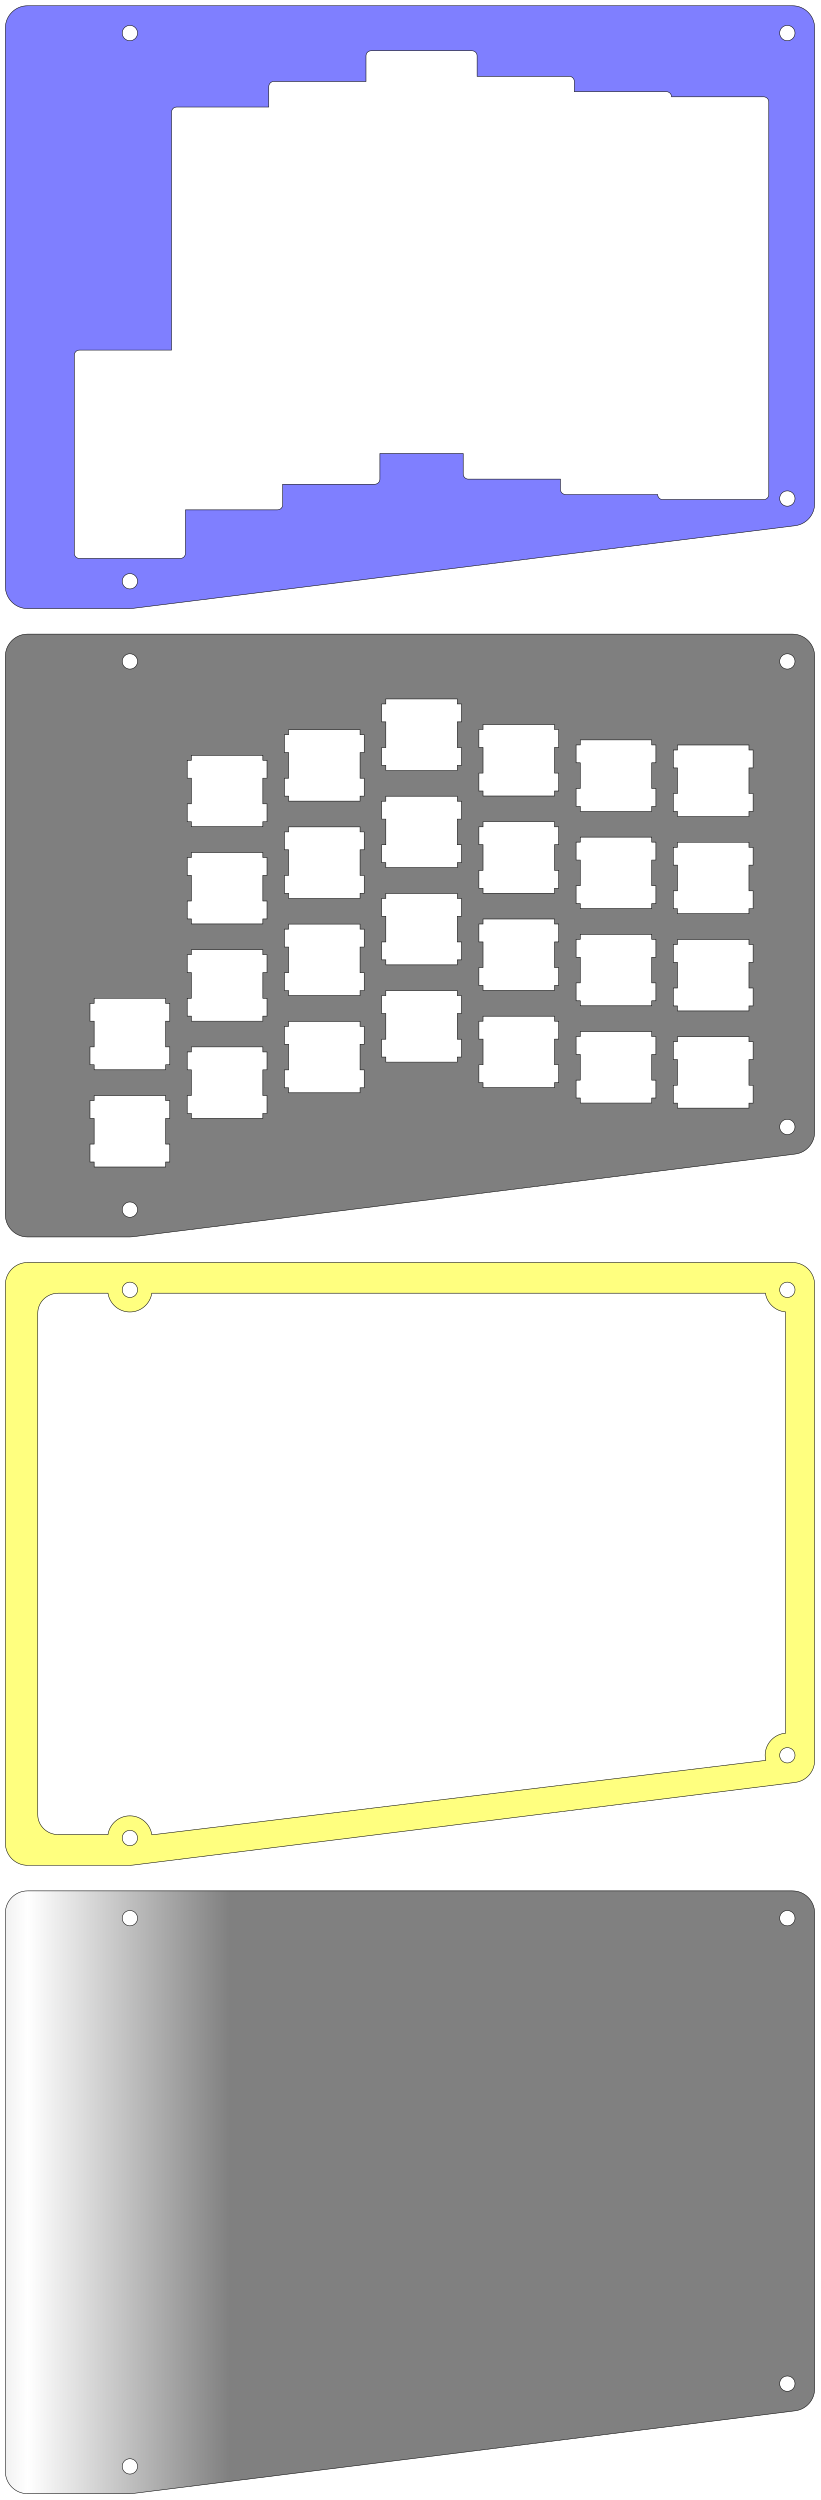
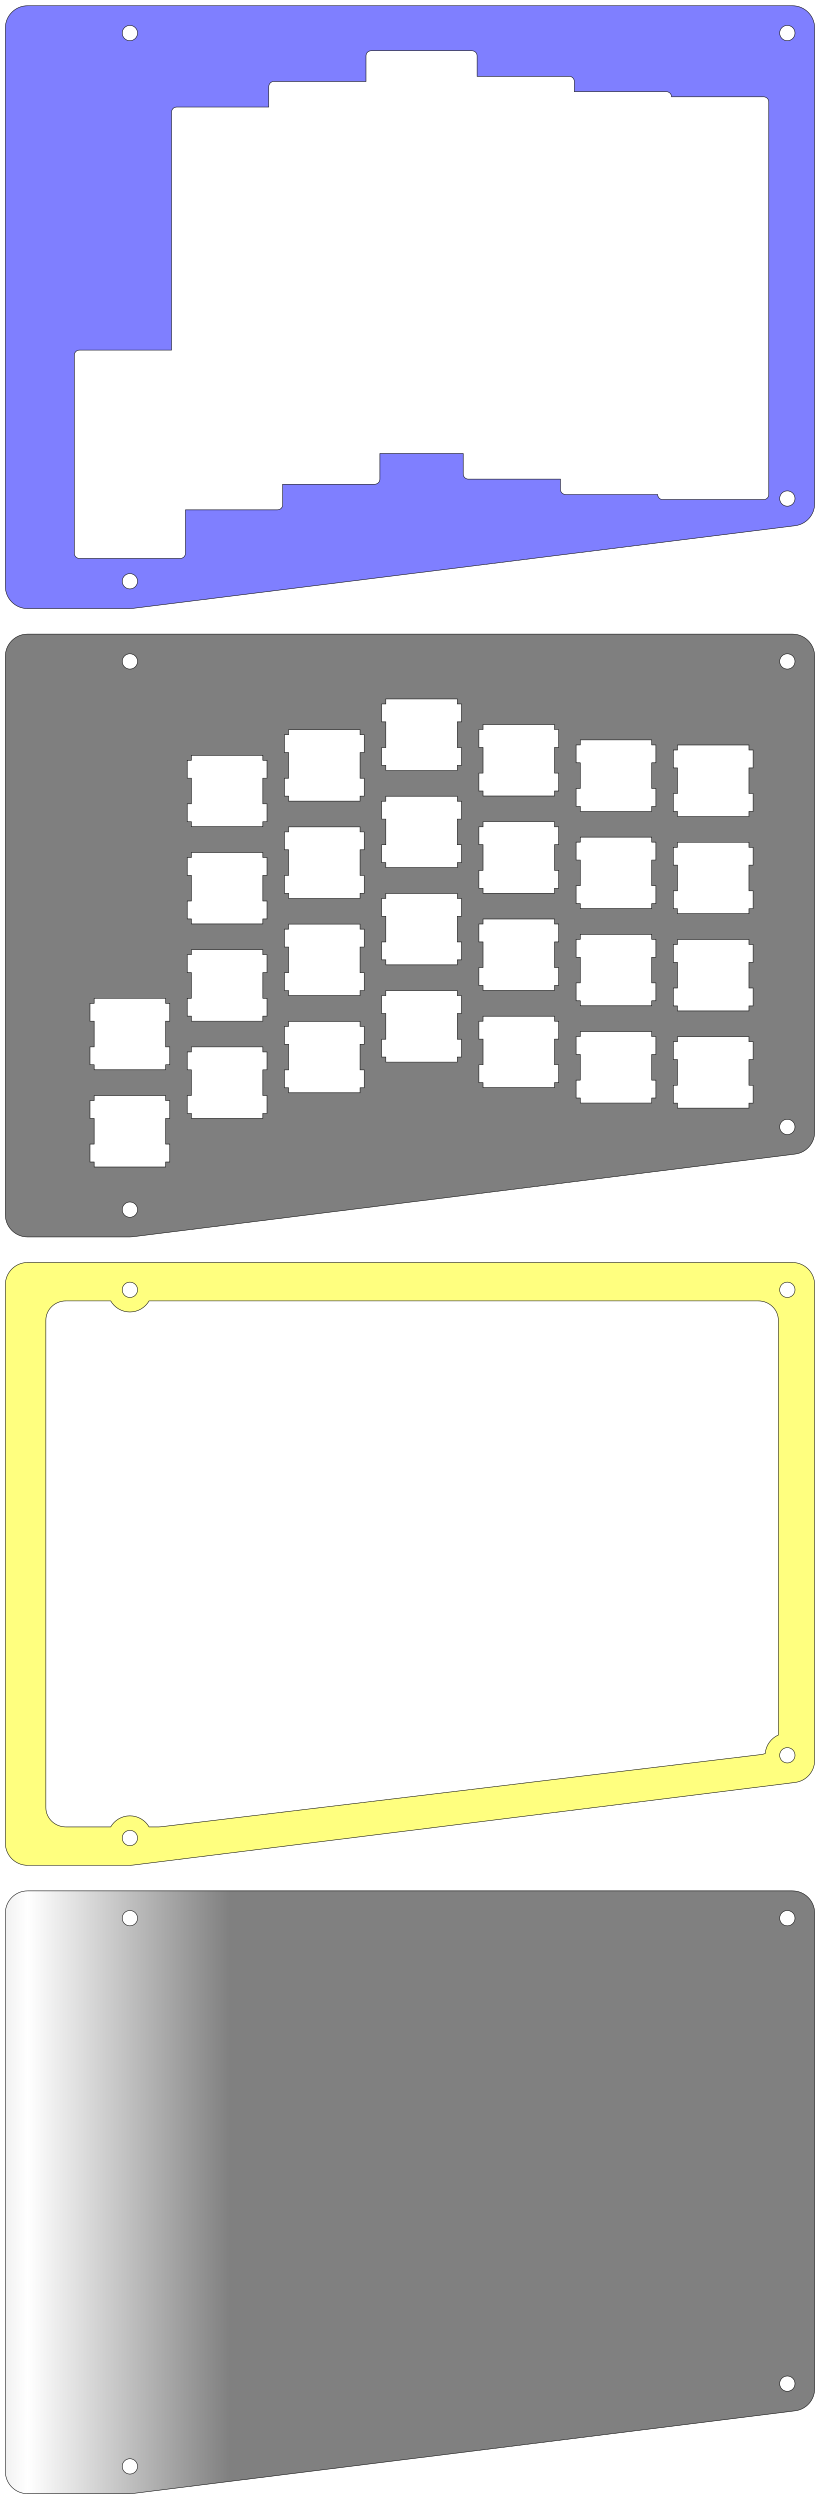
<svg xmlns="http://www.w3.org/2000/svg" height="1845.594" stroke-opacity="1" viewBox="0 0 606 1846" font-size="1" width="605.676" stroke="rgb(0,0,0)" version="1.1">
  <defs />
  <defs>
    <linearGradient x2="39.538" y1="0" gradientUnits="userSpaceOnUse" spreadMethod="pad" gradientTransform="matrix(3.7795,-0,0,-3.7795,20.3464,1727.666)" id="gradient0" y2="0" x1="-39.538">
      <stop stop-opacity="1" offset="0" stop-color="rgb(128,128,128)" />
      <stop stop-opacity="1" offset="0.5" stop-color="rgb(255,255,255)" />
      <stop stop-opacity="1" offset="1" stop-color="rgb(128,128,128)" />
    </linearGradient>
  </defs>
  <g stroke-linejoin="miter" stroke-opacity="1.0" fill-opacity="1" stroke="rgb(0,0,0)" stroke-width="0.378" fill="url(#gradient0)" stroke-linecap="butt" stroke-miterlimit="10.0">
    <path d="M 3.969,1412.762 c 0,-9.045 7.333,-16.378 16.378 -16.378c 188.327,-0 376.655,-0 564.983 -0c 9.045,-0 16.378,7.333 16.378 16.378c 0,117.128 0,234.255 0 351.383c 0,8.261 -6.152,15.228 -14.349 16.252c -163.131,20.367 -326.261,40.735 -489.392 61.102c -0.673,0.084 -1.351,0.126 -2.029 0.126c -25.197,-0 -50.394,-0 -75.591 -0c -9.045,-0 -16.378,-7.333 -16.378 -16.378c 0,-137.495 0,-274.99 0 -412.485ZM 90.268,1416.542 c 0,3.131 2.538,5.669 5.669 5.669c 3.131,-0 5.669,-2.538 5.669 -5.669c 0,-3.131 -2.538,-5.669 -5.669 -5.669c -3.131,-0 -5.669,2.538 -5.669 5.669ZM 90.268,1821.468 c 0,3.131 2.538,5.669 5.669 5.669c 3.131,-0 5.669,-2.538 5.669 -5.669c 0,-3.131 -2.538,-5.669 -5.669 -5.669c -3.131,-0 -5.669,2.538 -5.669 5.669ZM 575.88,1416.542 c 0,3.131 2.538,5.669 5.669 5.669c 3.131,-0 5.669,-2.538 5.669 -5.669c 0,-3.131 -2.538,-5.669 -5.669 -5.669c -3.131,-0 -5.669,2.538 -5.669 5.669ZM 575.88,1760.365 c 0,3.131 2.538,5.669 5.669 5.669c 3.131,-0 5.669,-2.538 5.669 -5.669c 0,-3.131 -2.538,-5.669 -5.669 -5.669c -3.131,-0 -5.669,2.538 -5.669 5.669Z" />
  </g>
  <g stroke-linejoin="miter" stroke-opacity="1.0" fill-opacity="0.5" stroke="rgb(0,0,0)" stroke-width="0.378" fill="rgb(255,255,0)" stroke-linecap="butt" stroke-miterlimit="10.0">
-     <path d="M 3.969,948.624 c 0,-9.045 7.333,-16.378 16.378 -16.378c 188.327,-0 376.655,-0 564.983 -0c 9.045,-0 16.378,7.333 16.378 16.378c 0,117.128 0,234.255 0 351.383c 0,8.261 -6.152,15.228 -14.349 16.252c -163.131,20.367 -326.261,40.735 -489.392 61.102c -0.673,0.084 -1.351,0.126 -2.029 0.126c -25.197,-0 -50.394,-0 -75.591 -0c -9.045,-0 -16.378,-7.333 -16.378 -16.378c 0,-137.495 0,-274.99 0 -412.485ZM 27.888,969.632 c 0,123.489 0,246.978 0 370.467c 0,8.124 6.776,14.71 15.135 14.71c 12.243,-0 24.485,-0 36.728 -0c 1.212,-7.849 7.997,-13.858 16.185 -13.858c 8.188,-0 14.973,6.009 16.185 13.858c 0.252,-0 0.504,-0 0.756 -0c 0.627,-0 1.253,-0.038 1.875 -0.113c 150.284,-18.236 300.568,-36.472 450.852 -54.708c -0.284,-1.208 -0.434,-2.467 -0.434 -3.762c 0,-8.616 6.652,-15.677 15.101 -16.329c 0,-103.422 0,-206.844 0 -310.265c 0,-0.303 -0.009,-0.604 -0.028 -0.903c -7.595,-0.599 -13.732,-6.378 -14.88 -13.805c -0.076,-0.001 -0.151,-0.002 -0.227 -0.002c -151.005,-0 -302.01,-0 -453.015 -0c -1.212,7.849 -7.997,13.858 -16.185 13.858c -8.188,-0 -14.973,-6.009 -16.185 -13.858c -12.243,-0 -24.485,-0 -36.728 -0c -8.359,-0 -15.135,6.586 -15.135 14.71ZM 90.268,952.403 c 0,3.131 2.538,5.669 5.669 5.669c 3.131,-0 5.669,-2.538 5.669 -5.669c 0,-3.131 -2.538,-5.669 -5.669 -5.669c -3.131,-0 -5.669,2.538 -5.669 5.669ZM 90.268,1357.329 c 0,3.131 2.538,5.669 5.669 5.669c 3.131,-0 5.669,-2.538 5.669 -5.669c 0,-3.131 -2.538,-5.669 -5.669 -5.669c -3.131,-0 -5.669,2.538 -5.669 5.669ZM 575.88,952.403 c 0,3.131 2.538,5.669 5.669 5.669c 3.131,-0 5.669,-2.538 5.669 -5.669c 0,-3.131 -2.538,-5.669 -5.669 -5.669c -3.131,-0 -5.669,2.538 -5.669 5.669ZM 575.88,1296.227 c 0,3.131 2.538,5.669 5.669 5.669c 3.131,-0 5.669,-2.538 5.669 -5.669c 0,-3.131 -2.538,-5.669 -5.669 -5.669c -3.131,-0 -5.669,2.538 -5.669 5.669Z" />
+     <path d="M 3.969,948.624 c 0,-9.045 7.333,-16.378 16.378 -16.378c 188.327,-0 376.655,-0 564.983 -0c 9.045,-0 16.378,7.333 16.378 16.378c 0,117.128 0,234.255 0 351.383c 0,8.261 -6.152,15.228 -14.349 16.252c -163.131,20.367 -326.261,40.735 -489.392 61.102c -0.673,0.084 -1.351,0.126 -2.029 0.126c -25.197,-0 -50.394,-0 -75.591 -0c -9.045,-0 -16.378,-7.333 -16.378 -16.378c 0,-137.495 0,-274.99 0 -412.485ZM 33.868,974.885 c 0,119.988 0,239.975 0 359.963c 0,7.894 6.637,14.293 14.825 14.293c 11.019,-0 22.038,-0 33.057 -0c 2.832,-4.895 8.125,-8.189 14.187 -8.189c 6.062,-0 11.355,3.294 14.187 8.189c 2.33,-0 4.66,-0 6.99 -0c 0.614,-0 1.227,-0.037 1.837 -0.11c 147.659,-17.774 295.317,-35.548 442.975 -53.322c 1.147,-0.138 2.251,-0.4 3.296 -0.771c 0.477,-6.126 4.326,-11.307 9.692 -13.688c 0,-102.121 0,-204.243 0 -306.364c 0,-7.894 -6.637,-14.293 -14.825 -14.293c -149.988,-0 -299.977,-0 -449.966 -0c -2.832,4.895 -8.125,8.189 -14.187 8.189c -6.062,-0 -11.355,-3.294 -14.187 -8.189c -11.019,-0 -22.038,-0 -33.057 -0c -8.187,-0 -14.825,6.399 -14.825 14.293ZM 90.268,952.403 c 0,3.131 2.538,5.669 5.669 5.669c 3.131,-0 5.669,-2.538 5.669 -5.669c 0,-3.131 -2.538,-5.669 -5.669 -5.669c -3.131,-0 -5.669,2.538 -5.669 5.669ZM 90.268,1357.329 c 0,3.131 2.538,5.669 5.669 5.669c 3.131,-0 5.669,-2.538 5.669 -5.669c 0,-3.131 -2.538,-5.669 -5.669 -5.669c -3.131,-0 -5.669,2.538 -5.669 5.669ZM 575.88,952.403 c 0,3.131 2.538,5.669 5.669 5.669c 3.131,-0 5.669,-2.538 5.669 -5.669c 0,-3.131 -2.538,-5.669 -5.669 -5.669c -3.131,-0 -5.669,2.538 -5.669 5.669ZM 575.88,1296.227 c 0,3.131 2.538,5.669 5.669 5.669c 3.131,-0 5.669,-2.538 5.669 -5.669c 0,-3.131 -2.538,-5.669 -5.669 -5.669c -3.131,-0 -5.669,2.538 -5.669 5.669Z" />
  </g>
  <g stroke-linejoin="miter" stroke-opacity="1.0" fill-opacity="0.5" stroke="rgb(0,0,0)" stroke-width="0.378" fill="rgb(0,0,0)" stroke-linecap="butt" stroke-miterlimit="10.0">
    <path d="M 3.969,484.485 c 0,-9.045 7.333,-16.378 16.378 -16.378c 188.327,-0 376.655,-0 564.983 -0c 9.045,-0 16.378,7.333 16.378 16.378c 0,117.128 0,234.255 0 351.383c 0,8.261 -6.152,15.228 -14.349 16.252c -163.131,20.367 -326.261,40.735 -489.392 61.102c -0.673,0.084 -1.351,0.126 -2.029 0.126c -25.197,-0 -50.394,-0 -75.591 -0c -9.045,-0 -16.378,-7.333 -16.378 -16.378c 0,-137.495 0,-274.99 0 -412.485ZM 66.465,740.789 c 0,4.41 0,8.819 0 13.229c 1.024,-0 2.048,-0 3.072 -0c 0,6.311 0,12.621 0 18.931c -1.024,-0 -2.048,-0 -3.072 -0c 0,4.41 0,8.819 0 13.229c 1.024,-0 2.048,-0 3.072 -0c 0,1.235 0,2.47 0 3.706c 17.6,-0 35.2,-0 52.8 -0c 0,-1.235 0,-2.47 0 -3.706c 1.024,-0 2.048,-0 3.072 -0c 0,-4.41 0,-8.819 0 -13.229c -1.024,-0 -2.048,-0 -3.072 -0c 0,-6.31 0,-12.621 0 -18.931c 1.024,-0 2.048,-0 3.072 -0c 0,-4.41 0,-8.819 0 -13.229c -1.024,-0 -2.048,-0 -3.072 -0c 0,-1.235 0,-2.47 0 -3.706c -17.6,-0 -35.2,-0 -52.8 -0c 0,1.235 0,2.47 0 3.706c -1.024,-0 -2.048,-0 -3.072 0ZM 66.465,812.6 c 0,4.41 0,8.819 0 13.229c 1.024,-0 2.048,-0 3.072 -0c 0,6.31 0,12.621 0 18.931c -1.024,-0 -2.048,-0 -3.072 -0c 0,4.41 0,8.819 0 13.229c 1.024,-0 2.048,-0 3.072 -0c 0,1.235 0,2.47 0 3.706c 17.6,-0 35.2,-0 52.8 -0c 0,-1.235 0,-2.47 0 -3.706c 1.024,-0 2.048,-0 3.072 -0c 0,-4.41 0,-8.819 0 -13.229c -1.024,-0 -2.048,-0 -3.072 -0c 0,-6.311 0,-12.621 0 -18.931c 1.024,-0 2.048,-0 3.072 -0c 0,-4.41 0,-8.819 0 -13.229c -1.024,-0 -2.048,-0 -3.072 -0c 0,-1.235 0,-2.47 0 -3.706c -17.6,-0 -35.2,-0 -52.8 -0c 0,1.235 0,2.47 0 3.706c -1.024,-0 -2.048,-0 -3.072 -0ZM 90.268,488.264 c 0,3.131 2.538,5.669 5.669 5.669c 3.131,-0 5.669,-2.538 5.669 -5.669c 0,-3.131 -2.538,-5.669 -5.669 -5.669c -3.131,-0 -5.669,2.538 -5.669 5.669ZM 90.268,893.191 c 0,3.131 2.538,5.669 5.669 5.669c 3.131,-0 5.669,-2.538 5.669 -5.669c 0,-3.131 -2.538,-5.669 -5.669 -5.669c -3.131,-0 -5.669,2.538 -5.669 5.669ZM 138.276,561.261 c 0,4.41 0,8.819 0 13.229c 1.024,-0 2.048,-0 3.072 -0c 0,6.31 0,12.621 0 18.931c -1.024,-0 -2.048,-0 -3.072 -0c 0,4.41 0,8.819 0 13.229c 1.024,-0 2.048,-0 3.072 -0c 0,1.235 0,2.47 0 3.706c 17.6,-0 35.2,-0 52.8 -0c 0,-1.235 0,-2.47 0 -3.706c 1.024,-0 2.048,-0 3.072 -0c 0,-4.41 0,-8.819 0 -13.229c -1.024,-0 -2.048,-0 -3.072 -0c 0,-6.31 0,-12.621 0 -18.931c 1.024,-0 2.048,-0 3.072 -0c 0,-4.41 0,-8.819 0 -13.229c -1.024,-0 -2.048,-0 -3.072 -0c 0,-1.235 0,-2.47 0 -3.706c -17.6,-0 -35.2,-0 -52.8 -0c 0,1.235 0,2.47 0 3.706c -1.024,-0 -2.048,-0 -3.072 -0ZM 138.276,633.073 c 0,4.41 0,8.819 0 13.229c 1.024,-0 2.048,-0 3.072 -0c 0,6.311 0,12.621 0 18.931c -1.024,-0 -2.048,-0 -3.072 -0c 0,4.41 0,8.819 0 13.229c 1.024,-0 2.048,-0 3.072 -0c 0,1.235 0,2.47 0 3.706c 17.6,-0 35.2,-0 52.8 -0c 0,-1.235 0,-2.47 0 -3.706c 1.024,-0 2.048,-0 3.072 -0c 0,-4.41 0,-8.819 0 -13.229c -1.024,-0 -2.048,-0 -3.072 -0c 0,-6.311 0,-12.621 0 -18.931c 1.024,-0 2.048,-0 3.072 -0c 0,-4.41 0,-8.819 0 -13.229c -1.024,-0 -2.048,-0 -3.072 -0c 0,-1.235 0,-2.47 0 -3.706c -17.6,-0 -35.2,-0 -52.8 -0c 0,1.235 0,2.47 0 3.706c -1.024,-0 -2.048,-0 -3.072 -0ZM 138.276,704.884 c 0,4.41 0,8.819 0 13.229c 1.024,-0 2.048,-0 3.072 -0c 0,6.31 0,12.621 0 18.931c -1.024,-0 -2.048,-0 -3.072 -0c 0,4.41 0,8.819 0 13.229c 1.024,-0 2.048,-0 3.072 -0c 0,1.235 0,2.47 0 3.706c 17.6,-0 35.2,-0 52.8 -0c 0,-1.235 0,-2.47 0 -3.706c 1.024,-0 2.048,-0 3.072 -0c 0,-4.41 0,-8.819 0 -13.229c -1.024,-0 -2.048,-0 -3.072 -0c 0,-6.31 0,-12.621 0 -18.931c 1.024,-0 2.048,-0 3.072 -0c 0,-4.41 0,-8.819 0 -13.229c -1.024,-0 -2.048,-0 -3.072 -0c 0,-1.235 0,-2.47 0 -3.706c -17.6,-0 -35.2,-0 -52.8 -0c 0,1.235 0,2.47 0 3.706c -1.024,-0 -2.048,-0 -3.072 -0ZM 138.276,776.695 c 0,4.41 0,8.819 0 13.229c 1.024,-0 2.048,-0 3.072 -0c 0,6.311 0,12.621 0 18.931c -1.024,-0 -2.048,-0 -3.072 -0c 0,4.41 0,8.819 0 13.229c 1.024,-0 2.048,-0 3.072 -0c 0,1.235 0,2.47 0 3.706c 17.6,-0 35.2,-0 52.8 -0c 0,-1.235 0,-2.47 0 -3.706c 1.024,-0 2.048,-0 3.072 -0c 0,-4.41 0,-8.819 0 -13.229c -1.024,-0 -2.048,-0 -3.072 -0c 0,-6.311 0,-12.621 0 -18.931c 1.024,-0 2.048,-0 3.072 -0c 0,-4.41 0,-8.819 0 -13.229c -1.024,-0 -2.048,-0 -3.072 -0c 0,-1.235 0,-2.47 0 -3.706c -17.6,-0 -35.2,-0 -52.8 -0c 0,1.235 0,2.47 0 3.706c -1.024,-0 -2.048,-0 -3.072 0ZM 210.087,542.364 c 0,4.41 0,8.819 0 13.229c 1.024,-0 2.048,-0 3.072 -0c 0,6.31 0,12.621 0 18.931c -1.024,-0 -2.048,-0 -3.072 -0c 0,4.41 0,8.819 0 13.229c 1.024,-0 2.048,-0 3.072 -0c 0,1.235 0,2.47 0 3.706c 17.6,-0 35.2,-0 52.8 -0c 0,-1.235 0,-2.47 0 -3.706c 1.024,-0 2.048,-0 3.072 -0c 0,-4.41 0,-8.819 0 -13.229c -1.024,-0 -2.048,-0 -3.072 -0c 0,-6.31 0,-12.621 0 -18.931c 1.024,-0 2.048,-0 3.072 -0c 0,-4.41 0,-8.819 0 -13.229c -1.024,-0 -2.048,-0 -3.072 -0c 0,-1.235 0,-2.47 0 -3.706c -17.6,-0 -35.2,-0 -52.8 -0c 0,1.235 0,2.47 0 3.706c -1.024,-0 -2.048,-0 -3.072 -0ZM 210.087,614.175 c 0,4.41 0,8.819 0 13.229c 1.024,-0 2.048,-0 3.072 -0c 0,6.31 0,12.621 0 18.931c -1.024,-0 -2.048,-0 -3.072 -0c 0,4.41 0,8.819 0 13.229c 1.024,-0 2.048,-0 3.072 -0c 0,1.235 0,2.47 0 3.706c 17.6,-0 35.2,-0 52.8 -0c 0,-1.235 0,-2.47 0 -3.706c 1.024,-0 2.048,-0 3.072 -0c 0,-4.41 0,-8.819 0 -13.229c -1.024,-0 -2.048,-0 -3.072 -0c 0,-6.311 0,-12.621 0 -18.931c 1.024,-0 2.048,-0 3.072 -0c 0,-4.41 0,-8.819 0 -13.229c -1.024,-0 -2.048,-0 -3.072 -0c 0,-1.235 0,-2.47 0 -3.706c -17.6,-0 -35.2,-0 -52.8 -0c 0,1.235 0,2.47 0 3.706c -1.024,-0 -2.048,-0 -3.072 -0ZM 210.087,685.986 c 0,4.41 0,8.819 0 13.229c 1.024,-0 2.048,-0 3.072 -0c 0,6.311 0,12.621 0 18.931c -1.024,-0 -2.048,-0 -3.072 -0c 0,4.41 0,8.819 0 13.229c 1.024,-0 2.048,-0 3.072 -0c 0,1.235 0,2.47 0 3.706c 17.6,-0 35.2,-0 52.8 -0c 0,-1.235 0,-2.47 0 -3.706c 1.024,-0 2.048,-0 3.072 -0c 0,-4.41 0,-8.819 0 -13.229c -1.024,-0 -2.048,-0 -3.072 -0c 0,-6.31 0,-12.621 0 -18.931c 1.024,-0 2.048,-0 3.072 -0c 0,-4.41 0,-8.819 0 -13.229c -1.024,-0 -2.048,-0 -3.072 -0c 0,-1.235 0,-2.47 0 -3.706c -17.6,-0 -35.2,-0 -52.8 -0c 0,1.235 0,2.47 0 3.706c -1.024,-0 -2.048,-0 -3.072 -0ZM 210.087,757.797 c 0,4.41 0,8.819 0 13.229c 1.024,-0 2.048,-0 3.072 -0c 0,6.31 0,12.621 0 18.931c -1.024,-0 -2.048,-0 -3.072 -0c 0,4.41 0,8.819 0 13.229c 1.024,-0 2.048,-0 3.072 -0c 0,1.235 0,2.47 0 3.706c 17.6,-0 35.2,-0 52.8 -0c 0,-1.235 0,-2.47 0 -3.706c 1.024,-0 2.048,-0 3.072 -0c 0,-4.41 0,-8.819 0 -13.229c -1.024,-0 -2.048,-0 -3.072 -0c 0,-6.311 0,-12.621 0 -18.931c 1.024,-0 2.048,-0 3.072 -0c 0,-4.41 0,-8.819 0 -13.229c -1.024,-0 -2.048,-0 -3.072 -0c 0,-1.235 0,-2.47 0 -3.706c -17.6,-0 -35.2,-0 -52.8 -0c 0,1.235 0,2.47 0 3.706c -1.024,-0 -2.048,-0 -3.072 0ZM 281.898,519.687 c 0,4.41 0,8.819 0 13.229c 1.024,-0 2.048,-0 3.072 -0c 0,6.31 0,12.621 0 18.931c -1.024,-0 -2.048,-0 -3.072 -0c 0,4.41 0,8.819 0 13.229c 1.024,-0 2.048,-0 3.072 -0c 0,1.235 0,2.47 0 3.706c 17.6,-0 35.2,-0 52.8 -0c 0,-1.235 0,-2.47 0 -3.706c 1.024,-0 2.048,-0 3.072 -0c 0,-4.41 0,-8.819 0 -13.229c -1.024,-0 -2.048,-0 -3.072 -0c 0,-6.31 0,-12.621 0 -18.931c 1.024,-0 2.048,-0 3.072 -0c 0,-4.41 0,-8.819 0 -13.229c -1.024,-0 -2.048,-0 -3.072 -0c 0,-1.235 0,-2.47 0 -3.706c -17.6,-0 -35.2,-0 -52.8 -0c 0,1.235 0,2.47 0 3.706c -1.024,-0 -2.048,-0 -3.072 -0ZM 281.898,591.498 c 0,4.41 0,8.819 0 13.229c 1.024,-0 2.048,-0 3.072 -0c 0,6.31 0,12.621 0 18.931c -1.024,-0 -2.048,-0 -3.072 -0c 0,4.41 0,8.819 0 13.229c 1.024,-0 2.048,-0 3.072 -0c 0,1.235 0,2.47 0 3.706c 17.6,-0 35.2,-0 52.8 -0c 0,-1.235 0,-2.47 0 -3.706c 1.024,-0 2.048,-0 3.072 -0c 0,-4.41 0,-8.819 0 -13.229c -1.024,-0 -2.048,-0 -3.072 -0c 0,-6.311 0,-12.621 0 -18.931c 1.024,-0 2.048,-0 3.072 -0c 0,-4.41 0,-8.819 0 -13.229c -1.024,-0 -2.048,-0 -3.072 -0c 0,-1.235 0,-2.47 0 -3.706c -17.6,-0 -35.2,-0 -52.8 -0c 0,1.235 0,2.47 0 3.706c -1.024,-0 -2.048,-0 -3.072 -0ZM 281.898,663.309 c 0,4.41 0,8.819 0 13.229c 1.024,-0 2.048,-0 3.072 -0c 0,6.311 0,12.621 0 18.931c -1.024,-0 -2.048,-0 -3.072 -0c 0,4.41 0,8.819 0 13.229c 1.024,-0 2.048,-0 3.072 -0c 0,1.235 0,2.47 0 3.706c 17.6,-0 35.2,-0 52.8 -0c 0,-1.235 0,-2.47 0 -3.706c 1.024,-0 2.048,-0 3.072 -0c 0,-4.41 0,-8.819 0 -13.229c -1.024,-0 -2.048,-0 -3.072 -0c 0,-6.31 0,-12.621 0 -18.931c 1.024,-0 2.048,-0 3.072 -0c 0,-4.41 0,-8.819 0 -13.229c -1.024,-0 -2.048,-0 -3.072 -0c 0,-1.235 0,-2.47 0 -3.706c -17.6,-0 -35.2,-0 -52.8 -0c 0,1.235 0,2.47 0 3.706c -1.024,-0 -2.048,-0 -3.072 -0ZM 281.898,735.12 c 0,4.41 0,8.819 0 13.229c 1.024,-0 2.048,-0 3.072 -0c 0,6.31 0,12.621 0 18.931c -1.024,-0 -2.048,-0 -3.072 -0c 0,4.41 0,8.819 0 13.229c 1.024,-0 2.048,-0 3.072 -0c 0,1.235 0,2.47 0 3.706c 17.6,-0 35.2,-0 52.8 -0c 0,-1.235 0,-2.47 0 -3.706c 1.024,-0 2.048,-0 3.072 -0c 0,-4.41 0,-8.819 0 -13.229c -1.024,-0 -2.048,-0 -3.072 -0c 0,-6.311 0,-12.621 0 -18.931c 1.024,-0 2.048,-0 3.072 -0c 0,-4.41 0,-8.819 0 -13.229c -1.024,-0 -2.048,-0 -3.072 -0c 0,-1.235 0,-2.47 0 -3.706c -17.6,-0 -35.2,-0 -52.8 -0c 0,1.235 0,2.47 0 3.706c -1.024,-0 -2.048,-0 -3.072 -0ZM 353.709,538.584 c 0,4.41 0,8.819 0 13.229c 1.024,-0 2.048,-0 3.072 -0c 0,6.31 0,12.621 0 18.931c -1.024,-0 -2.048,-0 -3.072 -0c 0,4.41 0,8.819 0 13.229c 1.024,-0 2.048,-0 3.072 -0c 0,1.235 0,2.47 0 3.706c 17.6,-0 35.2,-0 52.8 -0c 0,-1.235 0,-2.47 0 -3.706c 1.024,-0 2.048,-0 3.072 -0c 0,-4.41 0,-8.819 0 -13.229c -1.024,-0 -2.048,-0 -3.072 -0c 0,-6.31 0,-12.621 0 -18.931c 1.024,-0 2.048,-0 3.072 -0c 0,-4.41 0,-8.819 0 -13.229c -1.024,-0 -2.048,-0 -3.072 -0c 0,-1.235 0,-2.47 0 -3.706c -17.6,-0 -35.2,-0 -52.8 -0c 0,1.235 0,2.47 0 3.706c -1.024,-0 -2.048,-0 -3.072 -0ZM 353.709,610.395 c 0,4.41 0,8.819 0 13.229c 1.024,-0 2.048,-0 3.072 -0c 0,6.311 0,12.621 0 18.931c -1.024,-0 -2.048,-0 -3.072 -0c 0,4.41 0,8.819 0 13.229c 1.024,-0 2.048,-0 3.072 -0c 0,1.235 0,2.47 0 3.706c 17.6,-0 35.2,-0 52.8 -0c 0,-1.235 0,-2.47 0 -3.706c 1.024,-0 2.048,-0 3.072 -0c 0,-4.41 0,-8.819 0 -13.229c -1.024,-0 -2.048,-0 -3.072 -0c 0,-6.31 0,-12.621 0 -18.931c 1.024,-0 2.048,-0 3.072 -0c 0,-4.41 0,-8.819 0 -13.229c -1.024,-0 -2.048,-0 -3.072 -0c 0,-1.235 0,-2.47 0 -3.706c -17.6,-0 -35.2,-0 -52.8 -0c 0,1.235 0,2.47 0 3.706c -1.024,-0 -2.048,-0 -3.072 -0ZM 353.709,682.206 c 0,4.41 0,8.819 0 13.229c 1.024,-0 2.048,-0 3.072 -0c 0,6.31 0,12.621 0 18.931c -1.024,-0 -2.048,-0 -3.072 -0c 0,4.41 0,8.819 0 13.229c 1.024,-0 2.048,-0 3.072 -0c 0,1.235 0,2.47 0 3.706c 17.6,-0 35.2,-0 52.8 -0c 0,-1.235 0,-2.47 0 -3.706c 1.024,-0 2.048,-0 3.072 -0c 0,-4.41 0,-8.819 0 -13.229c -1.024,-0 -2.048,-0 -3.072 -0c 0,-6.31 0,-12.621 0 -18.931c 1.024,-0 2.048,-0 3.072 -0c 0,-4.41 0,-8.819 0 -13.229c -1.024,-0 -2.048,-0 -3.072 -0c 0,-1.235 0,-2.47 0 -3.706c -17.6,-0 -35.2,-0 -52.8 -0c 0,1.235 0,2.47 0 3.706c -1.024,-0 -2.048,-0 -3.072 -0ZM 353.709,754.017 c 0,4.41 0,8.819 0 13.229c 1.024,-0 2.048,-0 3.072 -0c 0,6.311 0,12.621 0 18.931c -1.024,-0 -2.048,-0 -3.072 -0c 0,4.41 0,8.819 0 13.229c 1.024,-0 2.048,-0 3.072 -0c 0,1.235 0,2.47 0 3.706c 17.6,-0 35.2,-0 52.8 -0c 0,-1.235 0,-2.47 0 -3.706c 1.024,-0 2.048,-0 3.072 -0c 0,-4.41 0,-8.819 0 -13.229c -1.024,-0 -2.048,-0 -3.072 -0c 0,-6.311 0,-12.621 0 -18.931c 1.024,-0 2.048,-0 3.072 -0c 0,-4.41 0,-8.819 0 -13.229c -1.024,-0 -2.048,-0 -3.072 -0c 0,-1.235 0,-2.47 0 -3.706c -17.6,-0 -35.2,-0 -52.8 -0c 0,1.235 0,2.47 0 3.706c -1.024,-0 -2.048,-0 -3.072 -0ZM 425.52,549.923 c 0,4.41 0,8.819 0 13.229c 1.024,-0 2.048,-0 3.072 -0c 0,6.31 0,12.621 0 18.931c -1.024,-0 -2.048,-0 -3.072 -0c 0,4.41 0,8.819 0 13.229c 1.024,-0 2.048,-0 3.072 -0c 0,1.235 0,2.47 0 3.706c 17.6,-0 35.2,-0 52.8 -0c 0,-1.235 0,-2.47 0 -3.706c 1.024,-0 2.048,-0 3.072 -0c 0,-4.41 0,-8.819 0 -13.229c -1.024,-0 -2.048,-0 -3.072 -0c 0,-6.31 0,-12.621 0 -18.931c 1.024,-0 2.048,-0 3.072 -0c 0,-4.41 0,-8.819 0 -13.229c -1.024,-0 -2.048,-0 -3.072 -0c 0,-1.235 0,-2.47 0 -3.706c -17.6,-0 -35.2,-0 -52.8 -0c 0,1.235 0,2.47 0 3.706c -1.024,-0 -2.048,-0 -3.072 -0ZM 425.52,621.734 c 0,4.41 0,8.819 0 13.229c 1.024,-0 2.048,-0 3.072 -0c 0,6.311 0,12.621 0 18.931c -1.024,-0 -2.048,-0 -3.072 -0c 0,4.41 0,8.819 0 13.229c 1.024,-0 2.048,-0 3.072 -0c 0,1.235 0,2.47 0 3.706c 17.6,-0 35.2,-0 52.8 -0c 0,-1.235 0,-2.47 0 -3.706c 1.024,-0 2.048,-0 3.072 -0c 0,-4.41 0,-8.819 0 -13.229c -1.024,-0 -2.048,-0 -3.072 -0c 0,-6.31 0,-12.621 0 -18.931c 1.024,-0 2.048,-0 3.072 -0c 0,-4.41 0,-8.819 0 -13.229c -1.024,-0 -2.048,-0 -3.072 -0c 0,-1.235 0,-2.47 0 -3.706c -17.6,-0 -35.2,-0 -52.8 -0c 0,1.235 0,2.47 0 3.706c -1.024,-0 -2.048,-0 -3.072 -0ZM 425.52,693.545 c 0,4.41 0,8.819 0 13.229c 1.024,-0 2.048,-0 3.072 -0c 0,6.31 0,12.621 0 18.931c -1.024,-0 -2.048,-0 -3.072 -0c 0,4.41 0,8.819 0 13.229c 1.024,-0 2.048,-0 3.072 -0c 0,1.235 0,2.47 0 3.706c 17.6,-0 35.2,-0 52.8 -0c 0,-1.235 0,-2.47 0 -3.706c 1.024,-0 2.048,-0 3.072 -0c 0,-4.41 0,-8.819 0 -13.229c -1.024,-0 -2.048,-0 -3.072 -0c 0,-6.31 0,-12.621 0 -18.931c 1.024,-0 2.048,-0 3.072 -0c 0,-4.41 0,-8.819 0 -13.229c -1.024,-0 -2.048,-0 -3.072 -0c 0,-1.235 0,-2.47 0 -3.706c -17.6,-0 -35.2,-0 -52.8 -0c 0,1.235 0,2.47 0 3.706c -1.024,-0 -2.048,-0 -3.072 -0ZM 425.52,765.356 c 0,4.41 0,8.819 0 13.229c 1.024,-0 2.048,-0 3.072 -0c 0,6.311 0,12.621 0 18.931c -1.024,-0 -2.048,-0 -3.072 -0c 0,4.41 0,8.819 0 13.229c 1.024,-0 2.048,-0 3.072 -0c 0,1.235 0,2.47 0 3.706c 17.6,-0 35.2,-0 52.8 -0c 0,-1.235 0,-2.47 0 -3.706c 1.024,-0 2.048,-0 3.072 -0c 0,-4.41 0,-8.819 0 -13.229c -1.024,-0 -2.048,-0 -3.072 -0c 0,-6.311 0,-12.621 0 -18.931c 1.024,-0 2.048,-0 3.072 -0c 0,-4.41 0,-8.819 0 -13.229c -1.024,-0 -2.048,-0 -3.072 -0c 0,-1.235 0,-2.47 0 -3.706c -17.6,-0 -35.2,-0 -52.8 -0c 0,1.235 0,2.47 0 3.706c -1.024,-0 -2.048,-0 -3.072 -0ZM 497.331,553.702 c 0,4.41 0,8.819 0 13.229c 1.024,-0 2.048,-0 3.072 -0c 0,6.31 0,12.621 0 18.931c -1.024,-0 -2.048,-0 -3.072 -0c 0,4.41 0,8.819 0 13.229c 1.024,-0 2.048,-0 3.072 -0c 0,1.235 0,2.47 0 3.706c 17.6,-0 35.2,-0 52.8 -0c 0,-1.235 0,-2.47 0 -3.706c 1.024,-0 2.048,-0 3.072 -0c 0,-4.41 0,-8.819 0 -13.229c -1.024,-0 -2.048,-0 -3.072 -0c 0,-6.31 0,-12.621 0 -18.931c 1.024,-0 2.048,-0 3.072 -0c 0,-4.41 0,-8.819 0 -13.229c -1.024,-0 -2.048,-0 -3.072 -0c 0,-1.235 0,-2.47 0 -3.706c -17.6,-0 -35.2,-0 -52.8 -0c 0,1.235 0,2.47 0 3.706c -1.024,-0 -2.048,-0 -3.072 -0ZM 497.331,625.514 c 0,4.41 0,8.819 0 13.229c 1.024,-0 2.048,-0 3.072 -0c 0,6.31 0,12.621 0 18.931c -1.024,-0 -2.048,-0 -3.072 -0c 0,4.41 0,8.819 0 13.229c 1.024,-0 2.048,-0 3.072 -0c 0,1.235 0,2.47 0 3.706c 17.6,-0 35.2,-0 52.8 -0c 0,-1.235 0,-2.47 0 -3.706c 1.024,-0 2.048,-0 3.072 -0c 0,-4.41 0,-8.819 0 -13.229c -1.024,-0 -2.048,-0 -3.072 -0c 0,-6.311 0,-12.621 0 -18.931c 1.024,-0 2.048,-0 3.072 -0c 0,-4.41 0,-8.819 0 -13.229c -1.024,-0 -2.048,-0 -3.072 -0c 0,-1.235 0,-2.47 0 -3.706c -17.6,-0 -35.2,-0 -52.8 -0c 0,1.235 0,2.47 0 3.706c -1.024,-0 -2.048,-0 -3.072 -0ZM 497.331,697.324 c 0,4.41 0,8.819 0 13.229c 1.024,-0 2.048,-0 3.072 -0c 0,6.311 0,12.621 0 18.931c -1.024,-0 -2.048,-0 -3.072 -0c 0,4.41 0,8.819 0 13.229c 1.024,-0 2.048,-0 3.072 -0c 0,1.235 0,2.47 0 3.706c 17.6,-0 35.2,-0 52.8 -0c 0,-1.235 0,-2.47 0 -3.706c 1.024,-0 2.048,-0 3.072 -0c 0,-4.41 0,-8.819 0 -13.229c -1.024,-0 -2.048,-0 -3.072 -0c 0,-6.31 0,-12.621 0 -18.931c 1.024,-0 2.048,-0 3.072 -0c 0,-4.41 0,-8.819 0 -13.229c -1.024,-0 -2.048,-0 -3.072 -0c 0,-1.235 0,-2.47 0 -3.706c -17.6,-0 -35.2,-0 -52.8 -0c 0,1.235 0,2.47 0 3.706c -1.024,-0 -2.048,-0 -3.072 -0ZM 497.331,769.135 c 0,4.41 0,8.819 0 13.229c 1.024,-0 2.048,-0 3.072 -0c 0,6.31 0,12.621 0 18.931c -1.024,-0 -2.048,-0 -3.072 -0c 0,4.41 0,8.819 0 13.229c 1.024,-0 2.048,-0 3.072 -0c 0,1.235 0,2.47 0 3.706c 17.6,-0 35.2,-0 52.8 -0c 0,-1.235 0,-2.47 0 -3.706c 1.024,-0 2.048,-0 3.072 -0c 0,-4.41 0,-8.819 0 -13.229c -1.024,-0 -2.048,-0 -3.072 -0c 0,-6.31 0,-12.621 0 -18.931c 1.024,-0 2.048,-0 3.072 -0c 0,-4.41 0,-8.819 0 -13.229c -1.024,-0 -2.048,-0 -3.072 -0c 0,-1.235 0,-2.47 0 -3.706c -17.6,-0 -35.2,-0 -52.8 -0c 0,1.235 0,2.47 0 3.706c -1.024,-0 -2.048,-0 -3.072 -0ZM 575.88,488.264 c 0,3.131 2.538,5.669 5.669 5.669c 3.131,-0 5.669,-2.538 5.669 -5.669c 0,-3.131 -2.538,-5.669 -5.669 -5.669c -3.131,-0 -5.669,2.538 -5.669 5.669ZM 575.88,832.088 c 0,3.131 2.538,5.669 5.669 5.669c 3.131,-0 5.669,-2.538 5.669 -5.669c 0,-3.131 -2.538,-5.669 -5.669 -5.669c -3.131,-0 -5.669,2.538 -5.669 5.669Z" />
  </g>
  <g stroke-linejoin="miter" stroke-opacity="1.0" fill-opacity="0.5" stroke="rgb(0,0,0)" stroke-width="0.378" fill="rgb(0,0,255)" stroke-linecap="butt" stroke-miterlimit="10.0">
    <path d="M 3.969,20.346 c 0,-9.045 7.333,-16.378 16.378 -16.378c 188.327,-0 376.655,-0 564.983 -0c 9.045,-0 16.378,7.333 16.378 16.378c 0,117.128 0,234.255 0 351.383c 0,8.261 -6.152,15.228 -14.349 16.252c -163.131,20.367 -326.261,40.735 -489.392 61.102c -0.673,0.084 -1.351,0.126 -2.029 0.126c -25.197,-0 -50.394,-0 -75.591 -0c -9.045,-0 -16.378,-7.333 -16.378 -16.378c 0,-137.495 0,-274.99 0 -412.485ZM 54.891,262.079 c 0,23.937 0,47.874 0 71.811c 0,0.907 0,1.814 0 2.721c 0,23.937 0,47.874 0 71.811c 0,2.087 1.692,3.78 3.78 3.78c 24.844,-0 49.688,-0 74.532 -0c 2.087,-0 3.78,-1.692 3.78 -3.78c 0,-10.709 0,-21.417 0 -32.126c 22.677,-0 45.354,-0 68.031 -0c 2.087,-0 3.78,-1.692 3.78 -3.78c 0,-5.039 0,-10.079 0 -15.118c 22.677,-0 45.354,-0 68.031 -0c 2.087,-0 3.78,-1.692 3.78 -3.78c 0,-6.299 0,-12.598 0 -18.898c 20.51,-0 41.02,-0 61.531 -0c 0,5.039 0,10.079 0 15.118c 0,2.087 1.692,3.78 3.78 3.78c 22.677,-0 45.354,-0 68.031 -0c 0,2.52 0,5.039 0 7.559c 0,2.087 1.692,3.78 3.78 3.78c 22.677,-0 45.354,-0 68.031 -0c 0,2.087 1.692,3.78 3.78 3.78c 24.844,-0 49.688,-0 74.532 -0c 2.087,-0 3.78,-1.692 3.78 -3.78c 0,-23.937 0,-47.874 0 -71.811c 0,-0.907 0,-1.814 0 -2.721c 0,-23.03 0,-46.06 0 -69.09c 0,-0.907 0,-1.814 0 -2.721c 0,-23.03 0,-46.06 0 -69.09c 0,-0.907 0,-1.814 0 -2.721c 0,-23.937 0,-47.874 0 -71.811c 0,-2.087 -1.692,-3.78 -3.78 -3.78c -22.677,-0 -45.354,-0 -68.031 -0c 0,-2.087 -1.692,-3.78 -3.78 -3.78c -22.677,-0 -45.354,-0 -68.031 -0c 0,-2.52 0,-5.039 0 -7.559c 0,-2.087 -1.692,-3.78 -3.78 -3.78c -22.677,-0 -45.354,-0 -68.031 -0c 0,-5.039 0,-10.079 0 -15.118c 0,-2.087 -1.692,-3.78 -3.78 -3.78c -24.844,-0 -49.688,-0 -74.532 -0c -2.087,-0 -3.78,1.692 -3.78 3.78c 0,6.299 0,12.598 0 18.898c -22.677,-0 -45.354,-0 -68.031 -0c -2.087,-0 -3.78,1.692 -3.78 3.78c 0,5.039 0,10.079 0 15.118c -22.677,-0 -45.354,-0 -68.031 -0c -2.087,-0 -3.78,1.692 -3.78 3.78c 0,23.937 0,47.874 0 71.811c 0,0.907 0,1.814 0 2.721c 0,23.03 0,46.06 0 69.09c 0,0.907 0,1.814 0 2.721c 0,9.802 0,19.603 0 29.405c -22.677,-0 -45.354,-0 -68.031 -0c -2.087,-0 -3.78,1.692 -3.78 3.78ZM 90.268,24.126 c 0,3.131 2.538,5.669 5.669 5.669c 3.131,-0 5.669,-2.538 5.669 -5.669c 0,-3.131 -2.538,-5.669 -5.669 -5.669c -3.131,-0 -5.669,2.538 -5.669 5.669ZM 90.268,429.052 c 0,3.131 2.538,5.669 5.669 5.669c 3.131,-0 5.669,-2.538 5.669 -5.669c 0,-3.131 -2.538,-5.669 -5.669 -5.669c -3.131,-0 -5.669,2.538 -5.669 5.669ZM 575.88,24.126 c 0,3.131 2.538,5.669 5.669 5.669c 3.131,-0 5.669,-2.538 5.669 -5.669c 0,-3.131 -2.538,-5.669 -5.669 -5.669c -3.131,-0 -5.669,2.538 -5.669 5.669ZM 575.88,367.95 c 0,3.131 2.538,5.669 5.669 5.669c 3.131,-0 5.669,-2.538 5.669 -5.669c 0,-3.131 -2.538,-5.669 -5.669 -5.669c -3.131,-0 -5.669,2.538 -5.669 5.669Z" />
  </g>
</svg>
